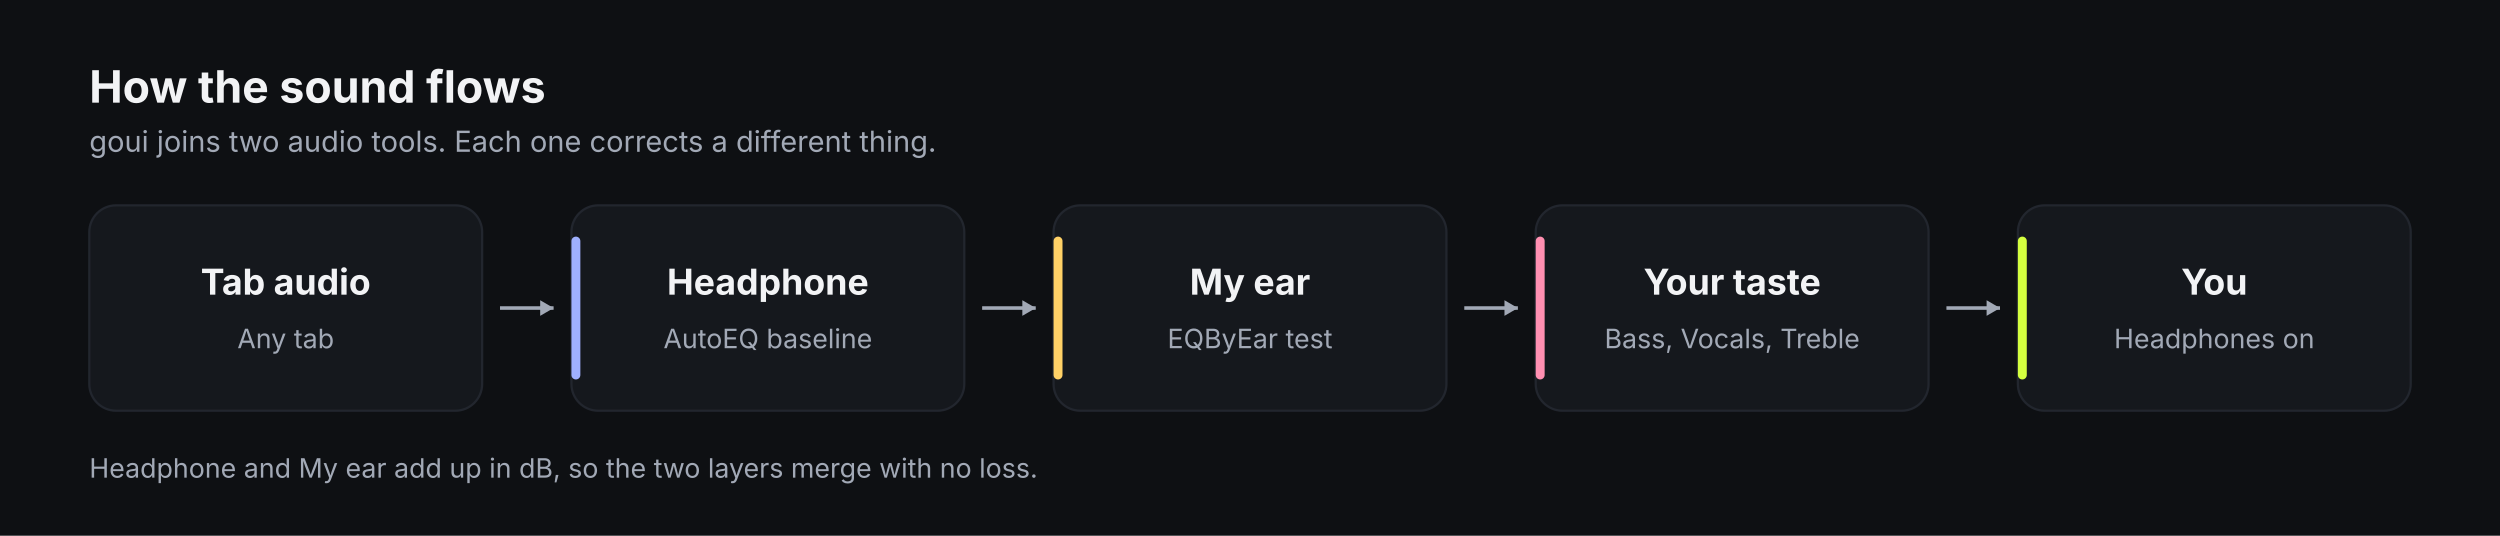
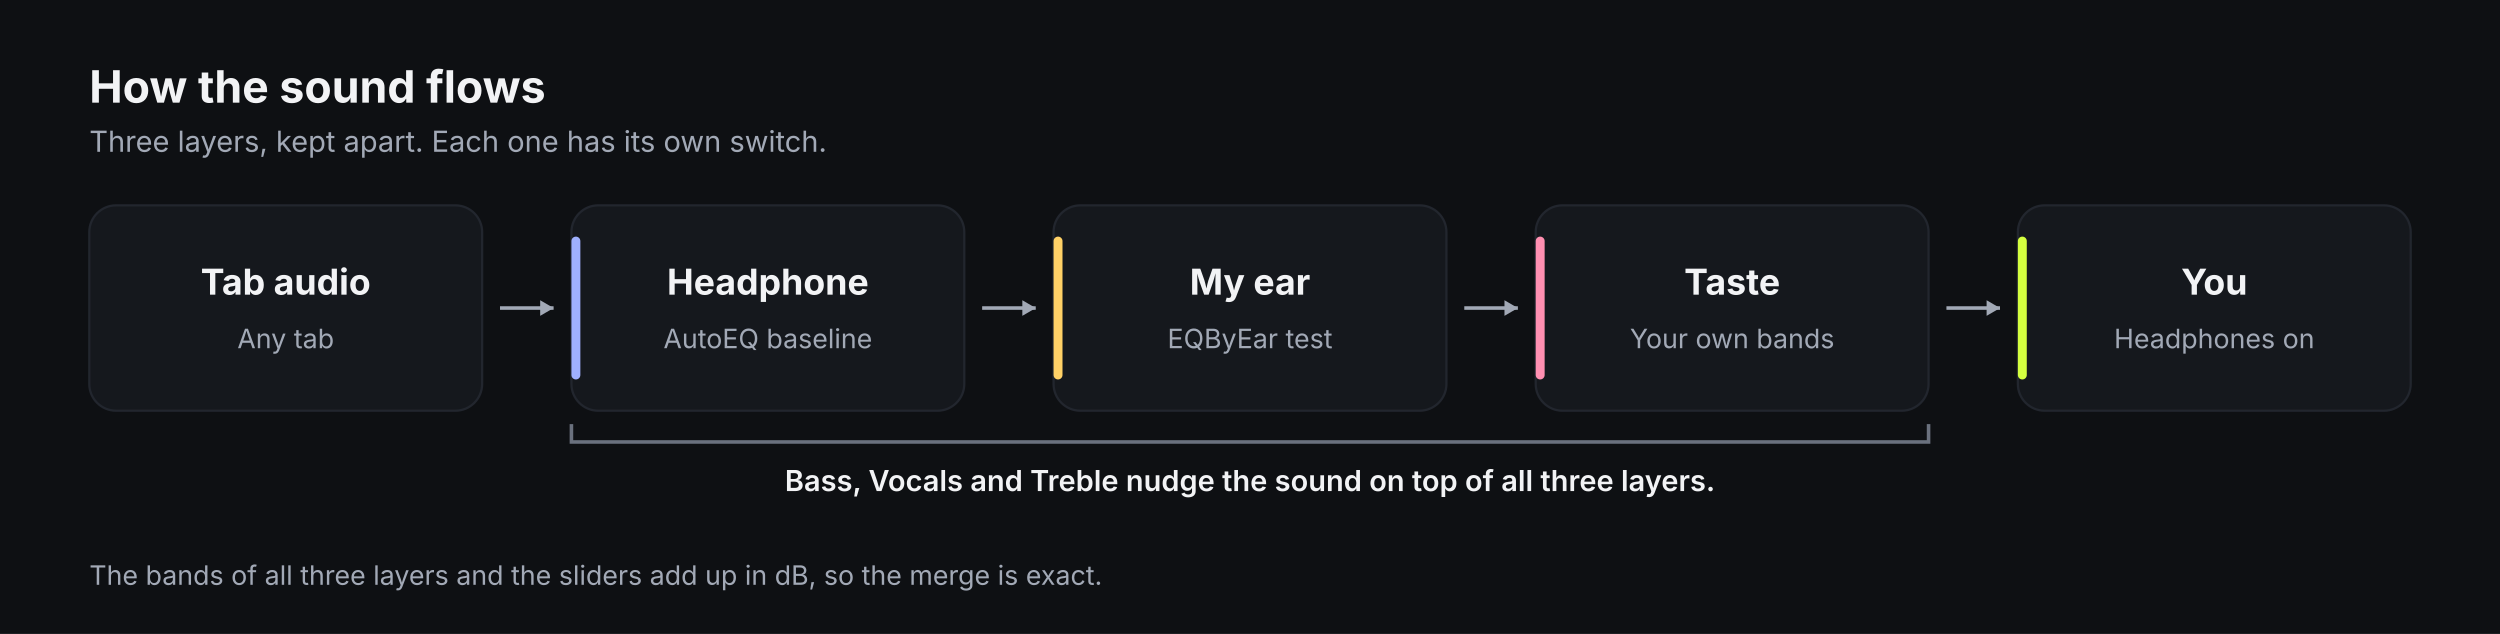
- <svg xmlns="http://www.w3.org/2000/svg" width="1120" height="240" viewBox="0 0 1120 240" role="img">
+ <svg xmlns="http://www.w3.org/2000/svg" width="1120" height="284" viewBox="0 0 1120 284" role="img">
  <defs>
    <linearGradient id="tile" x1="0" y1="0" x2="0" y2="1">
      <stop offset="0" stop-color="#4a7ae0" />
      <stop offset="1" stop-color="#8f52d8" />
    </linearGradient>
  </defs>
-   <rect x="0" y="0" width="1120" height="240" rx="0" fill="#0e1013" />
+   <rect width="1120" height="284" fill="#0e1013" />
  <text x="40" y="46" font-family="-apple-system, BlinkMacSystemFont, 'Inter', 'Helvetica Neue', 'Segoe UI', Roboto, sans-serif" font-size="20" font-weight="700" fill="#f2f3f5" text-anchor="start">How the sound flows</text>
-   <text x="40" y="68" font-family="-apple-system, BlinkMacSystemFont, 'Inter', 'Helvetica Neue', 'Segoe UI', Roboto, sans-serif" font-size="13" font-weight="400" fill="#a2a9b6" text-anchor="start">goui joins two audio tools. Each one corrects a different thing.</text>
+   <text x="40" y="68" font-family="-apple-system, BlinkMacSystemFont, 'Inter', 'Helvetica Neue', 'Segoe UI', Roboto, sans-serif" font-size="13" font-weight="400" fill="#a2a9b6" text-anchor="start">Three layers, kept apart. Each one has its own switch.</text>
  <rect x="40" y="92" width="176" height="92" rx="12" fill="#15181d" stroke="#22262e" stroke-width="1" />
  <text x="128" y="132" font-family="-apple-system, BlinkMacSystemFont, 'Inter', 'Helvetica Neue', 'Segoe UI', Roboto, sans-serif" font-size="16" font-weight="700" fill="#f2f3f5" text-anchor="middle">Tab audio</text>
  <text x="128" y="156" font-family="-apple-system, BlinkMacSystemFont, 'Inter', 'Helvetica Neue', 'Segoe UI', Roboto, sans-serif" font-size="12" font-weight="400" fill="#a2a9b6" text-anchor="middle">Any tab</text>
  <path d="M224 138 H248" stroke="#a2a9b6" stroke-width="1.6" fill="none" />
  <path d="M248 138 l-6 -3.5 v7 z" fill="#a2a9b6" />
  <rect x="256" y="92" width="176" height="92" rx="12" fill="#15181d" stroke="#22262e" stroke-width="1" />
  <rect x="256" y="106" width="4" height="64" rx="2" fill="#9fb0ff" />
  <text x="344" y="132" font-family="-apple-system, BlinkMacSystemFont, 'Inter', 'Helvetica Neue', 'Segoe UI', Roboto, sans-serif" font-size="16" font-weight="700" fill="#f2f3f5" text-anchor="middle">Headphone</text>
  <text x="344" y="156" font-family="-apple-system, BlinkMacSystemFont, 'Inter', 'Helvetica Neue', 'Segoe UI', Roboto, sans-serif" font-size="12" font-weight="400" fill="#a2a9b6" text-anchor="middle">AutoEQ baseline</text>
  <path d="M440 138 H464" stroke="#a2a9b6" stroke-width="1.6" fill="none" />
  <path d="M464 138 l-6 -3.5 v7 z" fill="#a2a9b6" />
  <rect x="472" y="92" width="176" height="92" rx="12" fill="#15181d" stroke="#22262e" stroke-width="1" />
  <rect x="472" y="106" width="4" height="64" rx="2" fill="#ffd166" />
  <text x="560" y="132" font-family="-apple-system, BlinkMacSystemFont, 'Inter', 'Helvetica Neue', 'Segoe UI', Roboto, sans-serif" font-size="16" font-weight="700" fill="#f2f3f5" text-anchor="middle">My ear</text>
  <text x="560" y="156" font-family="-apple-system, BlinkMacSystemFont, 'Inter', 'Helvetica Neue', 'Segoe UI', Roboto, sans-serif" font-size="12" font-weight="400" fill="#a2a9b6" text-anchor="middle">EQByEar test</text>
  <path d="M656 138 H680" stroke="#a2a9b6" stroke-width="1.6" fill="none" />
  <path d="M680 138 l-6 -3.5 v7 z" fill="#a2a9b6" />
  <rect x="688" y="92" width="176" height="92" rx="12" fill="#15181d" stroke="#22262e" stroke-width="1" />
  <rect x="688" y="106" width="4" height="64" rx="2" fill="#ff8fb1" />
-   <text x="776" y="132" font-family="-apple-system, BlinkMacSystemFont, 'Inter', 'Helvetica Neue', 'Segoe UI', Roboto, sans-serif" font-size="16" font-weight="700" fill="#f2f3f5" text-anchor="middle">Your taste</text>
-   <text x="776" y="156" font-family="-apple-system, BlinkMacSystemFont, 'Inter', 'Helvetica Neue', 'Segoe UI', Roboto, sans-serif" font-size="12" font-weight="400" fill="#a2a9b6" text-anchor="middle">Bass, Vocals, Treble</text>
+   <text x="776" y="132" font-family="-apple-system, BlinkMacSystemFont, 'Inter', 'Helvetica Neue', 'Segoe UI', Roboto, sans-serif" font-size="16" font-weight="700" fill="#f2f3f5" text-anchor="middle">Taste</text>
+   <text x="776" y="156" font-family="-apple-system, BlinkMacSystemFont, 'Inter', 'Helvetica Neue', 'Segoe UI', Roboto, sans-serif" font-size="12" font-weight="400" fill="#a2a9b6" text-anchor="middle">Your own bands</text>
  <path d="M872 138 H896" stroke="#a2a9b6" stroke-width="1.6" fill="none" />
  <path d="M896 138 l-6 -3.5 v7 z" fill="#a2a9b6" />
  <rect x="904" y="92" width="176" height="92" rx="12" fill="#15181d" stroke="#22262e" stroke-width="1" />
  <rect x="904" y="106" width="4" height="64" rx="2" fill="#d4ff3f" />
  <text x="992" y="132" font-family="-apple-system, BlinkMacSystemFont, 'Inter', 'Helvetica Neue', 'Segoe UI', Roboto, sans-serif" font-size="16" font-weight="700" fill="#f2f3f5" text-anchor="middle">You</text>
  <text x="992" y="156" font-family="-apple-system, BlinkMacSystemFont, 'Inter', 'Helvetica Neue', 'Segoe UI', Roboto, sans-serif" font-size="12" font-weight="400" fill="#a2a9b6" text-anchor="middle">Headphones on</text>
-   <text x="40" y="214" font-family="-apple-system, BlinkMacSystemFont, 'Inter', 'Helvetica Neue', 'Segoe UI', Roboto, sans-serif" font-size="12" font-weight="400" fill="#a2a9b6" text-anchor="start">Headphone and My ear add up in dB, so the two layers merge with no loss.</text>
+   <path d="M256 190 V198 H864 V190" stroke="#6a717e" stroke-width="1.6" fill="none" />
+   <text x="560" y="220" font-family="-apple-system, BlinkMacSystemFont, 'Inter', 'Helvetica Neue', 'Segoe UI', Roboto, sans-serif" font-size="13" font-weight="600" fill="#f2f3f5" text-anchor="middle">Bass, Vocals and Treble nudge the sound on top of all three layers.</text>
+   <text x="40" y="262" font-family="-apple-system, BlinkMacSystemFont, 'Inter', 'Helvetica Neue', 'Segoe UI', Roboto, sans-serif" font-size="12" font-weight="400" fill="#a2a9b6" text-anchor="start">The bands of all three layers and the sliders add up in dB, so the merge is exact.</text>
</svg>
